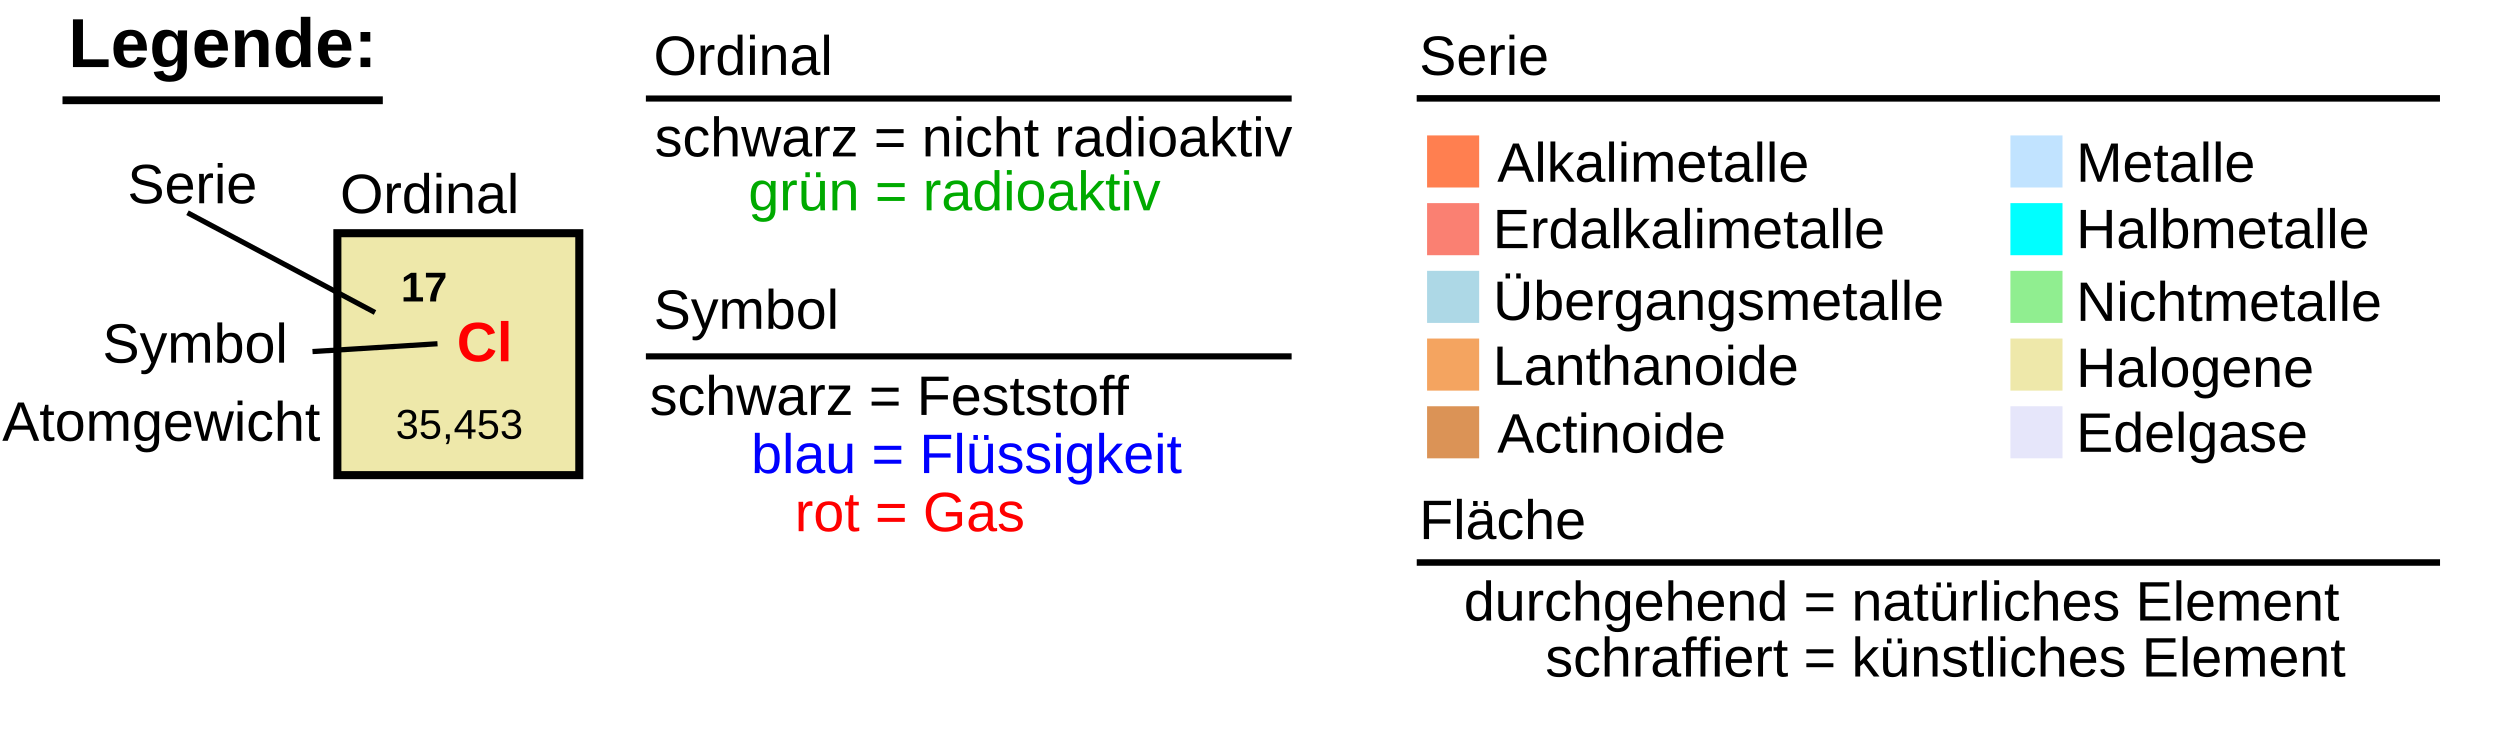
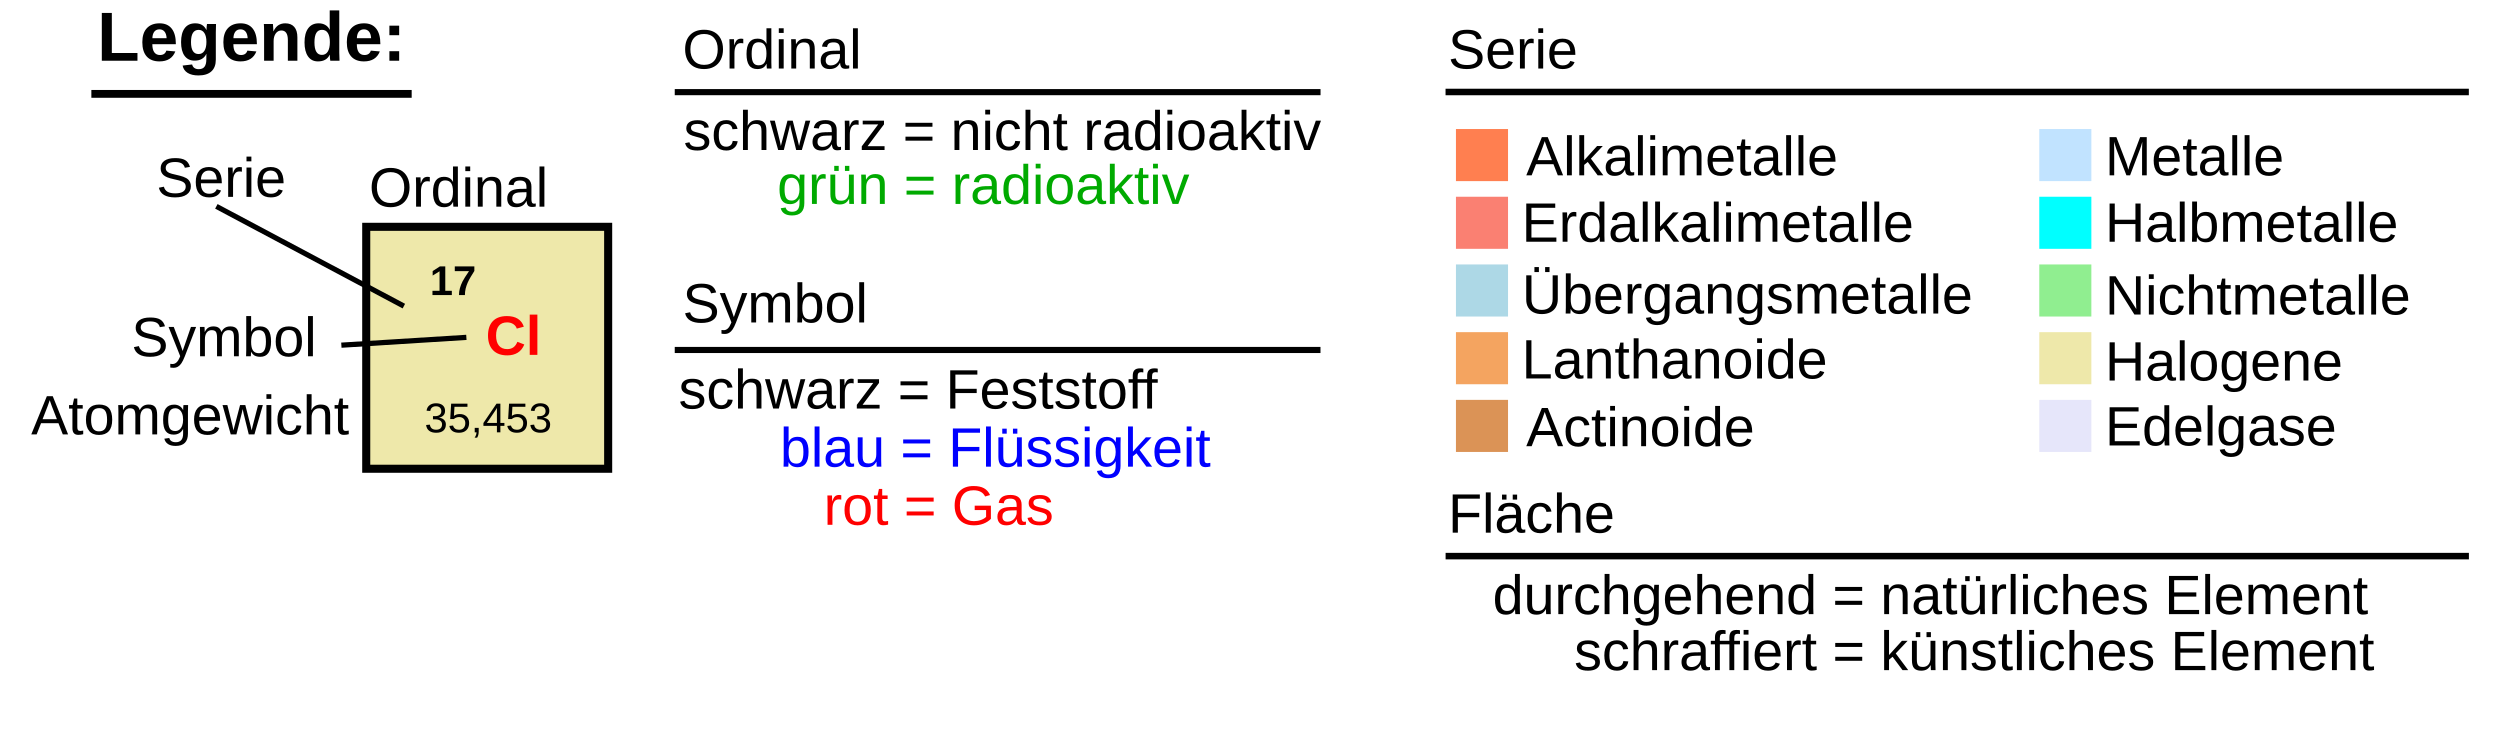
- <svg xmlns="http://www.w3.org/2000/svg" width="480" height="140" viewBox="0 0 480 140" version="1.1" id="svg970">
+ <svg xmlns="http://www.w3.org/2000/svg" width="960" height="280" viewBox="0 0 960 280" version="1.1" id="svg970">
  <defs id="defs964" />
-   <g id="layer1" transform="translate(0,-251.8687)">
-     <rect id="LegBoxRand" x="64.774" y="296.643" width="46.452" height="46.452" style="font-size:12px;font-family:'Liberation Sans';fill:#eee8aa;fill-opacity:1;stroke:#000000;stroke-width:1.548;stroke-linecap:square" />
-     <path style="font-size:12px;font-family:'Liberation Sans';fill:#000000;stroke:#000000;stroke-width:1;stroke-miterlimit:4;stroke-dasharray:none" d="M 72,311.869 36,292.717" id="LegLinieSerie" />
-     <text id="text1503" style="font-weight:bold;font-size:9px;font-family:'Liberation Sans', sans-serif;text-anchor:end;fill:#ff0000;stroke:none;stroke-width:0.75;stroke-linecap:square" x="98.387" y="321.226">
-       <tspan style="font-size:10.667px" id="tspan932">Cl</tspan>
+   <g id="layer1" transform="translate(0,-111.8687)">
+     <rect id="LegBoxRand" x="140.632" y="198.965" width="92.903" height="92.903" style="font-size:12px;font-family:'Liberation Sans';fill:#eee8aa;fill-opacity:1;stroke:#000000;stroke-width:3.097;stroke-linecap:square" />
+     <path style="font-size:12px;font-family:'Liberation Sans';fill:#000000;stroke:#000000;stroke-width:2;stroke-miterlimit:4;stroke-dasharray:none" d="M 155.083,229.417 83.083,191.113" id="LegLinieSerie" />
+     <text id="text1503" style="font-weight:bold;font-size:18px;font-family:'Liberation Sans';text-anchor:end;fill:#ff0000;stroke:none;stroke-width:1.5;stroke-linecap:square" x="207.858" y="248.131">
+       <tspan style="font-size:21.333px;stroke-width:1.5" id="tspan932">Cl</tspan>
    </text>
-     <text id="text1505" style="font-weight:bold;font-size:9px;font-family:'Liberation Sans', sans-serif;text-anchor:start;fill:#000000;stroke:none;stroke-width:0.75;stroke-linecap:square" x="76.984" y="309.751">
-       <tspan style="font-style:normal;font-variant:normal;font-weight:bold;font-stretch:normal;font-size:8px;font-family:'Liberation Sans', sans-serif;-inkscape-font-specification:'Liberation Sans, sans-serif Bold'" id="tspan934">17</tspan>
+     <text id="text1505" style="font-weight:bold;font-size:18px;font-family:'Liberation Sans';text-anchor:start;fill:#000000;stroke:none;stroke-width:1.5;stroke-linecap:square" x="165.052" y="225.182">
+       <tspan style="font-style:normal;font-variant:normal;font-weight:bold;font-stretch:normal;font-size:16px;font-family:'Liberation Sans';-inkscape-font-specification:'Liberation Sans, sans-serif Bold';stroke-width:1.5" id="tspan934">17</tspan>
    </text>
-     <text id="text1509" style="font-size:6.75px;font-family:'Liberation Sans', sans-serif;text-anchor:start;fill:#000000;stroke:none;stroke-width:0.75;stroke-linecap:square" x="75.963" y="336.108">
-       <tspan style="font-size:8px" id="tspan930">35,453</tspan>
+     <text id="text1509" style="font-size:13.5px;font-family:'Liberation Sans';text-anchor:start;fill:#000000;stroke:none;stroke-width:1.5;stroke-linecap:square" x="163.01" y="277.896">
+       <tspan style="font-size:16px;stroke-width:1.5" id="tspan930">35,453</tspan>
    </text>
-     <text id="text1515" style="font-size:10.667px;font-family:'Liberation Sans', sans-serif;text-anchor:middle;fill:#000000;stroke:none;stroke-width:0.75;stroke-linecap:square;-inkscape-font-specification:'Liberation Sans, sans-serif, Normal';font-weight:normal;font-style:normal;font-stretch:normal;font-variant:normal;text-align:center;writing-mode:lr;font-variant-ligatures:normal;font-variant-caps:normal;font-variant-numeric:normal;font-feature-settings:normal;" x="82.5" y="292.778">
-       <tspan style="font-size:10.667px;-inkscape-font-specification:'Liberation Sans, sans-serif, Normal';font-family:'Liberation Sans', sans-serif;font-weight:normal;font-style:normal;font-stretch:normal;font-variant:normal;text-anchor:middle;text-align:center;writing-mode:lr;font-variant-ligatures:normal;font-variant-caps:normal;font-variant-numeric:normal;font-feature-settings:normal;" id="tspan928">Ordinal</tspan>
+     <text id="text1515" style="font-style:normal;font-variant:normal;font-weight:normal;font-stretch:normal;font-size:21.333px;font-family:'Liberation Sans';-inkscape-font-specification:'Liberation Sans, sans-serif, Normal';font-variant-ligatures:normal;font-variant-caps:normal;font-variant-numeric:normal;font-feature-settings:normal;text-align:center;writing-mode:lr-tb;text-anchor:middle;fill:#000000;stroke:none;stroke-width:1.5;stroke-linecap:square" x="176.083" y="191.234">
+       <tspan style="font-style:normal;font-variant:normal;font-weight:normal;font-stretch:normal;font-size:21.333px;font-family:'Liberation Sans';-inkscape-font-specification:'Liberation Sans, sans-serif, Normal';font-variant-ligatures:normal;font-variant-caps:normal;font-variant-numeric:normal;font-feature-settings:normal;text-align:center;writing-mode:lr-tb;text-anchor:middle;stroke-width:1.5" id="tspan928">Ordinal</tspan>
    </text>
-     <text id="text1517" style="font-size:10.667px;font-family:'Liberation Sans', sans-serif;text-anchor:end;fill:#000000;stroke:none;stroke-width:0.75;stroke-linecap:square;-inkscape-font-specification:'Liberation Sans, sans-serif, Normal';font-weight:normal;font-style:normal;font-stretch:normal;font-variant:normal;text-align:end;writing-mode:lr;font-variant-ligatures:normal;font-variant-caps:normal;font-variant-numeric:normal;font-feature-settings:normal;" x="55.25" y="321.501">Symbol</text>
-     <text id="text1519" style="font-size:10.667px;font-family:'Liberation Sans', sans-serif;text-anchor:end;fill:#000000;stroke:none;stroke-width:0.75;stroke-linecap:square;-inkscape-font-specification:'Liberation Sans, sans-serif, Normal';font-weight:normal;font-style:normal;font-stretch:normal;font-variant:normal;text-align:end;writing-mode:lr;font-variant-ligatures:normal;font-variant-caps:normal;font-variant-numeric:normal;font-feature-settings:normal;" x="61.5" y="336.501">
-       <tspan style="font-size:10.667px;-inkscape-font-specification:'Liberation Sans, sans-serif, Normal';font-family:'Liberation Sans', sans-serif;font-weight:normal;font-style:normal;font-stretch:normal;font-variant:normal;text-anchor:end;text-align:end;writing-mode:lr;font-variant-ligatures:normal;font-variant-caps:normal;font-variant-numeric:normal;font-feature-settings:normal;" id="tspan911">Atomgewicht</tspan>
+     <text id="text1517" style="font-style:normal;font-variant:normal;font-weight:normal;font-stretch:normal;font-size:21.333px;font-family:'Liberation Sans';-inkscape-font-specification:'Liberation Sans, sans-serif, Normal';font-variant-ligatures:normal;font-variant-caps:normal;font-variant-numeric:normal;font-feature-settings:normal;text-align:end;writing-mode:lr-tb;text-anchor:end;fill:#000000;stroke:none;stroke-width:1.5;stroke-linecap:square" x="121.583" y="248.681">Symbol</text>
+     <text id="text1519" style="font-style:normal;font-variant:normal;font-weight:normal;font-stretch:normal;font-size:21.333px;font-family:'Liberation Sans';-inkscape-font-specification:'Liberation Sans, sans-serif, Normal';font-variant-ligatures:normal;font-variant-caps:normal;font-variant-numeric:normal;font-feature-settings:normal;text-align:end;writing-mode:lr-tb;text-anchor:end;fill:#000000;stroke:none;stroke-width:1.5;stroke-linecap:square" x="134.083" y="278.682">
+       <tspan style="font-style:normal;font-variant:normal;font-weight:normal;font-stretch:normal;font-size:21.333px;font-family:'Liberation Sans';-inkscape-font-specification:'Liberation Sans, sans-serif, Normal';font-variant-ligatures:normal;font-variant-caps:normal;font-variant-numeric:normal;font-feature-settings:normal;text-align:end;writing-mode:lr-tb;text-anchor:end;stroke-width:1.5" id="tspan911">Atomgewicht</tspan>
    </text>
-     <text id="text1525" style="font-size:10.667px;font-family:'Liberation Sans', sans-serif;text-anchor:middle;fill:#000000;stroke:none;stroke-width:0.75;stroke-linecap:square;-inkscape-font-specification:'Liberation Sans, sans-serif, Normal';font-weight:normal;font-style:normal;font-stretch:normal;font-variant:normal;text-align:center;writing-mode:lr;font-variant-ligatures:normal;font-variant-caps:normal;font-variant-numeric:normal;font-feature-settings:normal;" x="36.929" y="290.894">
-       <tspan id="tspan890" style="font-size:10.667px;stroke-width:0.75;-inkscape-font-specification:'Liberation Sans, sans-serif, Normal';font-family:'Liberation Sans', sans-serif;font-weight:normal;font-style:normal;font-stretch:normal;font-variant:normal;text-anchor:middle;text-align:center;writing-mode:lr;font-variant-ligatures:normal;font-variant-caps:normal;font-variant-numeric:normal;font-feature-settings:normal;">Serie</tspan>
+     <text id="text1525" style="font-style:normal;font-variant:normal;font-weight:normal;font-stretch:normal;font-size:21.333px;font-family:'Liberation Sans';-inkscape-font-specification:'Liberation Sans, sans-serif, Normal';font-variant-ligatures:normal;font-variant-caps:normal;font-variant-numeric:normal;font-feature-settings:normal;text-align:center;writing-mode:lr-tb;text-anchor:middle;fill:#000000;stroke:none;stroke-width:1.5;stroke-linecap:square" x="84.941" y="187.468">
+       <tspan id="tspan890" style="font-style:normal;font-variant:normal;font-weight:normal;font-stretch:normal;font-size:21.333px;font-family:'Liberation Sans';-inkscape-font-specification:'Liberation Sans, sans-serif, Normal';font-variant-ligatures:normal;font-variant-caps:normal;font-variant-numeric:normal;font-feature-settings:normal;text-align:center;writing-mode:lr-tb;text-anchor:middle;stroke-width:1.5">Serie</tspan>
    </text>
-     <text id="text1529" style="font-size:9px;font-family:'Liberation Sans', sans-serif;fill:#000000;stroke:none;stroke-width:0.75;stroke-linecap:square" y="266.251" x="125.495">
-       <tspan style="font-size:10.667px" id="tspan1794">Ordinal</tspan>
+     <text id="text1529" style="font-size:18px;font-family:'Liberation Sans';fill:#000000;stroke:none;stroke-width:1.5;stroke-linecap:square" y="138.182" x="262.073">
+       <tspan style="font-size:21.333px;stroke-width:1.5" id="tspan1794">Ordinal</tspan>
    </text>
-     <line id="line1531" style="font-size:12px;font-family:'Liberation Sans', sans-serif;fill:none;stroke:#000000;stroke-width:1.175;stroke-linecap:square" y2="270.786" x2="247.412" y1="270.786" x1="124.597" />
-     <text id="text1537" style="font-style:normal;font-variant:normal;font-weight:normal;font-stretch:normal;font-size:9px;font-family:'Liberation Sans';-inkscape-font-specification:'Liberation Sans, Normal';font-variant-ligatures:normal;font-variant-caps:normal;font-variant-numeric:normal;font-feature-settings:normal;text-align:start;writing-mode:lr-tb;text-anchor:start;fill:#000000;stroke:none;stroke-width:0.75;stroke-linecap:square" x="125.703" y="281.894">
-       <tspan id="tspan9444" x="125.703" y="281.894" style="font-size:10.667px;stroke-width:0.75">schwarz = nicht radioaktiv</tspan>
+     <line id="line1531" style="font-size:12px;font-family:'Liberation Sans';fill:none;stroke:#000000;stroke-width:2.351;stroke-linecap:square" y2="147.251" x2="505.908" y1="147.251" x1="260.278" />
+     <text id="text1537" style="font-style:normal;font-variant:normal;font-weight:normal;font-stretch:normal;font-size:18px;font-family:'Liberation Sans';-inkscape-font-specification:'Liberation Sans, Normal';font-variant-ligatures:normal;font-variant-caps:normal;font-variant-numeric:normal;font-feature-settings:normal;text-align:start;writing-mode:lr-tb;text-anchor:start;fill:#000000;stroke:none;stroke-width:1.5;stroke-linecap:square" x="262.489" y="169.467">
+       <tspan id="tspan9444" x="262.489" y="169.467" style="font-size:21.333px;stroke-width:1.5">schwarz = nicht radioaktiv</tspan>
    </text>
-     <text id="text1543" style="font-style:normal;font-variant:normal;font-weight:normal;font-stretch:normal;font-size:9px;font-family:'Liberation Sans';-inkscape-font-specification:'Liberation Sans, Normal';font-variant-ligatures:normal;font-variant-caps:normal;font-variant-numeric:normal;font-feature-settings:normal;text-align:start;writing-mode:lr-tb;text-anchor:start;fill:#00aa00;stroke:none;stroke-width:0.75;stroke-linecap:square" x="143.679" y="292.251">
-       <tspan id="tspan9442" x="143.679" y="292.251" style="font-size:10.667px;stroke-width:0.75">grün = radioaktiv</tspan>
+     <text id="text1543" style="font-style:normal;font-variant:normal;font-weight:normal;font-stretch:normal;font-size:18px;font-family:'Liberation Sans';-inkscape-font-specification:'Liberation Sans, Normal';font-variant-ligatures:normal;font-variant-caps:normal;font-variant-numeric:normal;font-feature-settings:normal;text-align:start;writing-mode:lr-tb;text-anchor:start;fill:#00aa00;stroke:none;stroke-width:1.5;stroke-linecap:square" x="298.44" y="190.182">
+       <tspan id="tspan9442" x="298.44" y="190.182" style="font-size:21.333px;stroke-width:1.5">grün = radioaktiv</tspan>
    </text>
-     <text id="text1546" style="font-size:9px;font-family:'Liberation Sans', sans-serif;fill:#000000;stroke:none;stroke-width:0.75;stroke-linecap:square" y="315.001" x="125.515">
-       <tspan style="font-size:10.667px" id="tspan1796">Symbol</tspan>
+     <text id="text1546" style="font-size:18px;font-family:'Liberation Sans';fill:#000000;stroke:none;stroke-width:1.5;stroke-linecap:square" y="235.682" x="262.114">
+       <tspan style="font-size:21.333px;stroke-width:1.5" id="tspan1796">Symbol</tspan>
    </text>
-     <line id="line1548" style="font-size:12px;font-family:'Liberation Sans', sans-serif;fill:none;stroke:#000000;stroke-width:1.175;stroke-linecap:square" y2="320.291" x2="247.403" y1="320.291" x1="124.597" />
-     <text id="text1554" style="font-style:normal;font-variant:normal;font-weight:normal;font-stretch:normal;font-size:9px;font-family:'Liberation Sans';-inkscape-font-specification:'Liberation Sans, Normal';font-variant-ligatures:normal;font-variant-caps:normal;font-variant-numeric:normal;font-feature-settings:normal;text-align:start;writing-mode:lr-tb;text-anchor:start;fill:#000000;stroke:none;stroke-width:0.75;stroke-linecap:square" x="124.75" y="331.537">
-       <tspan id="tspan9463" x="124.75" y="331.537" style="font-size:10.667px;stroke-width:0.75">schwarz = Feststoff</tspan>
+     <line id="line1548" style="font-size:12px;font-family:'Liberation Sans';fill:none;stroke:#000000;stroke-width:2.351;stroke-linecap:square" y2="246.26" x2="505.888" y1="246.26" x1="260.278" />
+     <text id="text1554" style="font-style:normal;font-variant:normal;font-weight:normal;font-stretch:normal;font-size:18px;font-family:'Liberation Sans';-inkscape-font-specification:'Liberation Sans, Normal';font-variant-ligatures:normal;font-variant-caps:normal;font-variant-numeric:normal;font-feature-settings:normal;text-align:start;writing-mode:lr-tb;text-anchor:start;fill:#000000;stroke:none;stroke-width:1.5;stroke-linecap:square" x="260.583" y="268.753">
+       <tspan id="tspan9463" x="260.583" y="268.753" style="font-size:21.333px;stroke-width:1.5">schwarz = Feststoff</tspan>
    </text>
-     <text id="text1560" style="font-style:normal;font-variant:normal;font-weight:normal;font-stretch:normal;font-size:9px;font-family:'Liberation Sans';-inkscape-font-specification:'Liberation Sans, Normal';font-variant-ligatures:normal;font-variant-caps:normal;font-variant-numeric:normal;font-feature-settings:normal;text-align:start;writing-mode:lr-tb;text-anchor:start;fill:#0000ff;stroke:none;stroke-width:0.75;stroke-linecap:square" x="144.214" y="342.698">
-       <tspan id="tspan9465" x="144.214" y="342.698" style="font-size:10.667px;stroke-width:0.75">blau = Flüssigkeit</tspan>
+     <text id="text1560" style="font-style:normal;font-variant:normal;font-weight:normal;font-stretch:normal;font-size:18px;font-family:'Liberation Sans';-inkscape-font-specification:'Liberation Sans, Normal';font-variant-ligatures:normal;font-variant-caps:normal;font-variant-numeric:normal;font-feature-settings:normal;text-align:start;writing-mode:lr-tb;text-anchor:start;fill:#0000ff;stroke:none;stroke-width:1.5;stroke-linecap:square" x="299.512" y="291.074">
+       <tspan id="tspan9465" x="299.512" y="291.074" style="font-size:21.333px;stroke-width:1.5">blau = Flüssigkeit</tspan>
    </text>
-     <text id="text1566" style="font-style:normal;font-variant:normal;font-weight:normal;font-stretch:normal;font-size:9px;font-family:'Liberation Sans';-inkscape-font-specification:'Liberation Sans, Normal';font-variant-ligatures:normal;font-variant-caps:normal;font-variant-numeric:normal;font-feature-settings:normal;text-align:start;writing-mode:lr-tb;text-anchor:start;fill:#ff0000;stroke:none;stroke-width:0.75;stroke-linecap:square" x="152.607" y="353.858">
-       <tspan id="tspan9467" x="152.607" y="353.858" style="font-size:10.667px;stroke-width:0.75">rot = Gas</tspan>
+     <text id="text1566" style="font-style:normal;font-variant:normal;font-weight:normal;font-stretch:normal;font-size:18px;font-family:'Liberation Sans';-inkscape-font-specification:'Liberation Sans, Normal';font-variant-ligatures:normal;font-variant-caps:normal;font-variant-numeric:normal;font-feature-settings:normal;text-align:start;writing-mode:lr-tb;text-anchor:start;fill:#ff0000;stroke:none;stroke-width:1.5;stroke-linecap:square" x="316.298" y="313.396">
+       <tspan id="tspan9467" x="316.298" y="313.396" style="font-size:21.333px;stroke-width:1.5">rot = Gas</tspan>
    </text>
-     <text style="font-size:9px;font-family:'Liberation Sans', sans-serif;fill:#000000;stroke:none;stroke-width:0.75;stroke-linecap:square" id="text1569" y="266.251" x="272.5">
-       <tspan style="font-size:10.667px" id="tspan1779">Serie</tspan>
+     <text style="font-size:18px;font-family:'Liberation Sans';fill:#000000;stroke:none;stroke-width:1.5;stroke-linecap:square" id="text1569" y="138.182" x="556.084">
+       <tspan style="font-size:21.333px;stroke-width:1.5" id="tspan1779">Serie</tspan>
    </text>
-     <line id="line1571" style="font-size:12px;font-family:'Liberation Sans', sans-serif;fill:none;stroke:#000000;stroke-width:1.252;stroke-linecap:square" y2="270.756" x2="467.85" y1="270.756" x1="272.63" />
-     <rect style="font-size:12px;font-family:'Liberation Sans', sans-serif;fill:#ff7f50;fill-opacity:1;stroke:none;stroke-width:1;stroke-linecap:square" id="SmallFarbe01" height="10" width="10" y="277.869" x="274" />
-     <rect style="font-size:12px;font-family:'Liberation Sans', sans-serif;fill:#fa8072;fill-opacity:1;stroke:none;stroke-width:1;stroke-linecap:square" id="SmallFarbe02" height="10" width="10" y="290.869" x="274" />
-     <rect style="font-size:12px;font-family:'Liberation Sans', sans-serif;fill:#add8e6;fill-opacity:1;stroke:none;stroke-width:1;stroke-linecap:square" id="SmallFarbe03" height="10" width="10" y="303.869" x="274" />
-     <rect style="font-size:12px;font-family:'Liberation Sans', sans-serif;fill:#f4a460;fill-opacity:1;stroke:none;stroke-width:1;stroke-linecap:square" id="SmallFarbe04" height="10" width="10" y="316.869" x="274" />
-     <rect style="font-size:12px;font-family:'Liberation Sans', sans-serif;fill:#db9356;fill-opacity:1;stroke:none;stroke-width:1;stroke-linecap:square" id="SmallFarbe05" height="10" width="10" y="329.869" x="274" />
-     <rect style="font-size:12px;font-family:'Liberation Sans', sans-serif;fill:#c1e3ff;fill-opacity:1;stroke:none;stroke-width:1;stroke-linecap:square" id="SmallFarbe06" height="10" width="10" y="277.869" x="386" />
-     <rect style="font-size:12px;font-family:'Liberation Sans', sans-serif;fill:#00ffff;fill-opacity:1;stroke:none;stroke-width:1;stroke-linecap:square" id="SmallFarbe07" height="10" width="10" y="290.869" x="386" />
-     <rect style="font-size:12px;font-family:'Liberation Sans', sans-serif;fill:#90ee90;fill-opacity:1;stroke:none;stroke-width:1;stroke-linecap:square" id="SmallFarbe08" height="10" width="10" y="303.869" x="386" />
-     <rect style="font-size:12px;font-family:'Liberation Sans', sans-serif;fill:#eee8aa;fill-opacity:1;stroke:none;stroke-width:1;stroke-linecap:square" id="SmallFarbe09" height="10" width="10" y="316.869" x="386" />
-     <rect style="font-size:12px;font-family:'Liberation Sans', sans-serif;fill:#e6e6fa;fill-opacity:1;stroke:none;stroke-width:1;stroke-linecap:square" id="SmallFarbe10" height="10" width="10" y="329.869" x="386" />
-     <text style="font-style:normal;font-variant:normal;font-weight:normal;font-stretch:normal;font-size:10.667px;font-family:'Liberation Sans';-inkscape-font-specification:'Liberation Sans, Normal';font-variant-ligatures:normal;font-variant-caps:normal;font-variant-numeric:normal;font-feature-settings:normal;text-align:start;writing-mode:lr-tb;text-anchor:start;fill:#000000;stroke:none;stroke-width:0.75;stroke-linecap:square" id="text1583" y="286.765" x="287.48">Alkalimetalle</text>
-     <text style="font-style:normal;font-variant:normal;font-weight:normal;font-stretch:normal;font-size:10.667px;font-family:'Liberation Sans';-inkscape-font-specification:'Liberation Sans, Normal';font-variant-ligatures:normal;font-variant-caps:normal;font-variant-numeric:normal;font-feature-settings:normal;text-align:start;writing-mode:lr-tb;text-anchor:start;fill:#000000;stroke:none;stroke-width:0.75;stroke-linecap:square" id="text1585" y="299.515" x="286.626">Erdalkalimetalle</text>
-     <text style="font-style:normal;font-variant:normal;font-weight:normal;font-stretch:normal;font-size:10.667px;font-family:'Liberation Sans';-inkscape-font-specification:'Liberation Sans, Normal';font-variant-ligatures:normal;font-variant-caps:normal;font-variant-numeric:normal;font-feature-settings:normal;text-align:start;writing-mode:lr-tb;text-anchor:start;fill:#000000;stroke:none;stroke-width:0.75;stroke-linecap:square" id="text1587" y="313.298" x="286.678">Übergangsmetalle</text>
-     <text style="font-style:normal;font-variant:normal;font-weight:normal;font-stretch:normal;font-size:10.667px;font-family:'Liberation Sans';-inkscape-font-specification:'Liberation Sans, Normal';font-variant-ligatures:normal;font-variant-caps:normal;font-variant-numeric:normal;font-feature-settings:normal;text-align:start;writing-mode:lr-tb;text-anchor:start;fill:#000000;stroke:none;stroke-width:0.75;stroke-linecap:square" id="text1589" y="325.765" x="286.626">Lanthanoide</text>
-     <text style="font-style:normal;font-variant:normal;font-weight:normal;font-stretch:normal;font-size:10.667px;font-family:'Liberation Sans';-inkscape-font-specification:'Liberation Sans, Normal';font-variant-ligatures:normal;font-variant-caps:normal;font-variant-numeric:normal;font-feature-settings:normal;text-align:start;writing-mode:lr-tb;text-anchor:start;fill:#000000;stroke:none;stroke-width:0.75;stroke-linecap:square" id="text1591" y="338.765" x="287.48">Actinoide</text>
-     <text style="font-style:normal;font-variant:normal;font-weight:normal;font-stretch:normal;font-size:10.667px;font-family:'Liberation Sans';-inkscape-font-specification:'Liberation Sans, Normal';font-variant-ligatures:normal;font-variant-caps:normal;font-variant-numeric:normal;font-feature-settings:normal;text-align:start;writing-mode:lr-tb;text-anchor:start;fill:#000000;stroke:none;stroke-width:0.75;stroke-linecap:square" id="text1593" y="286.765" x="398.625">Metalle</text>
-     <text style="font-style:normal;font-variant:normal;font-weight:normal;font-stretch:normal;font-size:10.667px;font-family:'Liberation Sans';-inkscape-font-specification:'Liberation Sans, Normal';font-variant-ligatures:normal;font-variant-caps:normal;font-variant-numeric:normal;font-feature-settings:normal;text-align:start;writing-mode:lr-tb;text-anchor:start;fill:#000000;stroke:none;stroke-width:0.75;stroke-linecap:square" id="text1595" y="299.515" x="398.625">Halbmetalle</text>
-     <text style="font-style:normal;font-variant:normal;font-weight:normal;font-stretch:normal;font-size:10.667px;font-family:'Liberation Sans';-inkscape-font-specification:'Liberation Sans, Normal';font-variant-ligatures:normal;font-variant-caps:normal;font-variant-numeric:normal;font-feature-settings:normal;text-align:start;writing-mode:lr-tb;text-anchor:start;fill:#000000;stroke:none;stroke-width:0.75;stroke-linecap:square" id="text1597" y="313.479" x="398.625">Nichtmetalle</text>
-     <text style="font-style:normal;font-variant:normal;font-weight:normal;font-stretch:normal;font-size:10.667px;font-family:'Liberation Sans';-inkscape-font-specification:'Liberation Sans, Normal';font-variant-ligatures:normal;font-variant-caps:normal;font-variant-numeric:normal;font-feature-settings:normal;text-align:start;writing-mode:lr-tb;text-anchor:start;fill:#000000;stroke:none;stroke-width:0.75;stroke-linecap:square" id="text1599" y="326.155" x="398.625">Halogene</text>
-     <text style="font-style:normal;font-variant:normal;font-weight:normal;font-stretch:normal;font-size:10.667px;font-family:'Liberation Sans';-inkscape-font-specification:'Liberation Sans, Normal';font-variant-ligatures:normal;font-variant-caps:normal;font-variant-numeric:normal;font-feature-settings:normal;text-align:start;writing-mode:lr-tb;text-anchor:start;fill:#000000;stroke:none;stroke-width:0.75;stroke-linecap:square" id="text1601" y="338.619" x="398.625">Edelgase</text>
-     <text id="text1604" style="font-size:9px;font-family:'Liberation Sans', sans-serif;fill:#000000;stroke:none;stroke-width:0.75;stroke-linecap:square" y="355.369" x="272.5">
-       <tspan id="tspan1781" style="font-size:10.667px">Fläche</tspan>
+     <line id="line1571" style="font-size:12px;font-family:'Liberation Sans';fill:none;stroke:#000000;stroke-width:2.505;stroke-linecap:square" y2="147.192" x2="946.782" y1="147.192" x1="556.344" />
+     <rect style="font-size:12px;font-family:'Liberation Sans';fill:#ff7f50;fill-opacity:1;stroke:none;stroke-width:2;stroke-linecap:square" id="SmallFarbe01" height="20" width="20" y="161.417" x="559.084" />
+     <rect style="font-size:12px;font-family:'Liberation Sans';fill:#fa8072;fill-opacity:1;stroke:none;stroke-width:2;stroke-linecap:square" id="SmallFarbe02" height="20" width="20" y="187.417" x="559.084" />
+     <rect style="font-size:12px;font-family:'Liberation Sans';fill:#add8e6;fill-opacity:1;stroke:none;stroke-width:2;stroke-linecap:square" id="SmallFarbe03" height="20" width="20" y="213.417" x="559.084" />
+     <rect style="font-size:12px;font-family:'Liberation Sans';fill:#f4a460;fill-opacity:1;stroke:none;stroke-width:2;stroke-linecap:square" id="SmallFarbe04" height="20" width="20" y="239.417" x="559.084" />
+     <rect style="font-size:12px;font-family:'Liberation Sans';fill:#db9356;fill-opacity:1;stroke:none;stroke-width:2;stroke-linecap:square" id="SmallFarbe05" height="20" width="20" y="265.417" x="559.084" />
+     <rect style="font-size:12px;font-family:'Liberation Sans';fill:#c1e3ff;fill-opacity:1;stroke:none;stroke-width:2;stroke-linecap:square" id="SmallFarbe06" height="20" width="20" y="161.417" x="783.084" />
+     <rect style="font-size:12px;font-family:'Liberation Sans';fill:#00ffff;fill-opacity:1;stroke:none;stroke-width:2;stroke-linecap:square" id="SmallFarbe07" height="20" width="20" y="187.417" x="783.084" />
+     <rect style="font-size:12px;font-family:'Liberation Sans';fill:#90ee90;fill-opacity:1;stroke:none;stroke-width:2;stroke-linecap:square" id="SmallFarbe08" height="20" width="20" y="213.417" x="783.084" />
+     <rect style="font-size:12px;font-family:'Liberation Sans';fill:#eee8aa;fill-opacity:1;stroke:none;stroke-width:2;stroke-linecap:square" id="SmallFarbe09" height="20" width="20" y="239.417" x="783.084" />
+     <rect style="font-size:12px;font-family:'Liberation Sans';fill:#e6e6fa;fill-opacity:1;stroke:none;stroke-width:2;stroke-linecap:square" id="SmallFarbe10" height="20" width="20" y="265.417" x="783.084" />
+     <text style="font-style:normal;font-variant:normal;font-weight:normal;font-stretch:normal;font-size:21.333px;font-family:'Liberation Sans';-inkscape-font-specification:'Liberation Sans, Normal';font-variant-ligatures:normal;font-variant-caps:normal;font-variant-numeric:normal;font-feature-settings:normal;text-align:start;writing-mode:lr-tb;text-anchor:start;fill:#000000;stroke:none;stroke-width:1.5;stroke-linecap:square" id="text1583" y="179.208" x="586.043">Alkalimetalle</text>
+     <text style="font-style:normal;font-variant:normal;font-weight:normal;font-stretch:normal;font-size:21.333px;font-family:'Liberation Sans';-inkscape-font-specification:'Liberation Sans, Normal';font-variant-ligatures:normal;font-variant-caps:normal;font-variant-numeric:normal;font-feature-settings:normal;text-align:start;writing-mode:lr-tb;text-anchor:start;fill:#000000;stroke:none;stroke-width:1.5;stroke-linecap:square" id="text1585" y="204.708" x="584.335">Erdalkalimetalle</text>
+     <text style="font-style:normal;font-variant:normal;font-weight:normal;font-stretch:normal;font-size:21.333px;font-family:'Liberation Sans';-inkscape-font-specification:'Liberation Sans, Normal';font-variant-ligatures:normal;font-variant-caps:normal;font-variant-numeric:normal;font-feature-settings:normal;text-align:start;writing-mode:lr-tb;text-anchor:start;fill:#000000;stroke:none;stroke-width:1.5;stroke-linecap:square" id="text1587" y="232.276" x="584.439">Übergangsmetalle</text>
+     <text style="font-style:normal;font-variant:normal;font-weight:normal;font-stretch:normal;font-size:21.333px;font-family:'Liberation Sans';-inkscape-font-specification:'Liberation Sans, Normal';font-variant-ligatures:normal;font-variant-caps:normal;font-variant-numeric:normal;font-feature-settings:normal;text-align:start;writing-mode:lr-tb;text-anchor:start;fill:#000000;stroke:none;stroke-width:1.5;stroke-linecap:square" id="text1589" y="257.208" x="584.335">Lanthanoide</text>
+     <text style="font-style:normal;font-variant:normal;font-weight:normal;font-stretch:normal;font-size:21.333px;font-family:'Liberation Sans';-inkscape-font-specification:'Liberation Sans, Normal';font-variant-ligatures:normal;font-variant-caps:normal;font-variant-numeric:normal;font-feature-settings:normal;text-align:start;writing-mode:lr-tb;text-anchor:start;fill:#000000;stroke:none;stroke-width:1.5;stroke-linecap:square" id="text1591" y="283.208" x="586.043">Actinoide</text>
+     <text style="font-style:normal;font-variant:normal;font-weight:normal;font-stretch:normal;font-size:21.333px;font-family:'Liberation Sans';-inkscape-font-specification:'Liberation Sans, Normal';font-variant-ligatures:normal;font-variant-caps:normal;font-variant-numeric:normal;font-feature-settings:normal;text-align:start;writing-mode:lr-tb;text-anchor:start;fill:#000000;stroke:none;stroke-width:1.5;stroke-linecap:square" id="text1593" y="179.208" x="808.334">Metalle</text>
+     <text style="font-style:normal;font-variant:normal;font-weight:normal;font-stretch:normal;font-size:21.333px;font-family:'Liberation Sans';-inkscape-font-specification:'Liberation Sans, Normal';font-variant-ligatures:normal;font-variant-caps:normal;font-variant-numeric:normal;font-feature-settings:normal;text-align:start;writing-mode:lr-tb;text-anchor:start;fill:#000000;stroke:none;stroke-width:1.5;stroke-linecap:square" id="text1595" y="204.708" x="808.334">Halbmetalle</text>
+     <text style="font-style:normal;font-variant:normal;font-weight:normal;font-stretch:normal;font-size:21.333px;font-family:'Liberation Sans';-inkscape-font-specification:'Liberation Sans, Normal';font-variant-ligatures:normal;font-variant-caps:normal;font-variant-numeric:normal;font-feature-settings:normal;text-align:start;writing-mode:lr-tb;text-anchor:start;fill:#000000;stroke:none;stroke-width:1.5;stroke-linecap:square" id="text1597" y="232.636" x="808.334">Nichtmetalle</text>
+     <text style="font-style:normal;font-variant:normal;font-weight:normal;font-stretch:normal;font-size:21.333px;font-family:'Liberation Sans';-inkscape-font-specification:'Liberation Sans, Normal';font-variant-ligatures:normal;font-variant-caps:normal;font-variant-numeric:normal;font-feature-settings:normal;text-align:start;writing-mode:lr-tb;text-anchor:start;fill:#000000;stroke:none;stroke-width:1.5;stroke-linecap:square" id="text1599" y="257.99" x="808.334">Halogene</text>
+     <text style="font-style:normal;font-variant:normal;font-weight:normal;font-stretch:normal;font-size:21.333px;font-family:'Liberation Sans';-inkscape-font-specification:'Liberation Sans, Normal';font-variant-ligatures:normal;font-variant-caps:normal;font-variant-numeric:normal;font-feature-settings:normal;text-align:start;writing-mode:lr-tb;text-anchor:start;fill:#000000;stroke:none;stroke-width:1.5;stroke-linecap:square" id="text1601" y="282.918" x="808.334">Edelgase</text>
+     <text id="text1604" style="font-size:18px;font-family:'Liberation Sans';fill:#000000;stroke:none;stroke-width:1.5;stroke-linecap:square" y="316.416" x="556.084">
+       <tspan id="tspan1781" style="font-size:21.333px;stroke-width:1.5">Fläche</tspan>
    </text>
-     <line id="line1606" style="font-size:12px;font-family:'Liberation Sans', sans-serif;fill:none;stroke:#000000;stroke-width:1.252;stroke-linecap:square" y2="359.869" x2="467.86" y1="359.869" x1="272.641" />
-     <text id="text1612" style="font-style:normal;font-variant:normal;font-weight:normal;font-stretch:normal;font-size:9px;font-family:'Liberation Sans';-inkscape-font-specification:'Liberation Sans, Normal';font-variant-ligatures:normal;font-variant-caps:normal;font-variant-numeric:normal;font-feature-settings:normal;text-align:start;writing-mode:lr-tb;text-anchor:start;fill:#000000;stroke:none;stroke-width:0.75;stroke-linecap:square" x="281.053" y="371.012">
-       <tspan id="tspan9426" x="281.053" y="371.012" style="font-size:10.667px;stroke-width:0.75">durchgehend = natürliches Element</tspan>
+     <line id="line1606" style="font-size:12px;font-family:'Liberation Sans';fill:none;stroke:#000000;stroke-width:2.505;stroke-linecap:square" y2="325.417" x2="946.804" y1="325.417" x1="556.365" />
+     <text id="text1612" style="font-style:normal;font-variant:normal;font-weight:normal;font-stretch:normal;font-size:18px;font-family:'Liberation Sans';-inkscape-font-specification:'Liberation Sans, Normal';font-variant-ligatures:normal;font-variant-caps:normal;font-variant-numeric:normal;font-feature-settings:normal;text-align:start;writing-mode:lr-tb;text-anchor:start;fill:#000000;stroke:none;stroke-width:1.5;stroke-linecap:square" x="573.188" y="347.704">
+       <tspan id="tspan9426" x="573.188" y="347.704" style="font-size:21.333px;stroke-width:1.5">durchgehend = natürliches Element</tspan>
    </text>
-     <text id="text1618" style="font-style:normal;font-variant:normal;font-weight:normal;font-stretch:normal;font-size:9px;font-family:'Liberation Sans';-inkscape-font-specification:'Liberation Sans, Normal';font-variant-ligatures:normal;font-variant-caps:normal;font-variant-numeric:normal;font-feature-settings:normal;text-align:start;writing-mode:lr-tb;text-anchor:start;fill:#000000;stroke:none;stroke-width:0.75;stroke-linecap:square" x="296.704" y="381.765">
-       <tspan id="tspan9428" x="296.704" y="381.765" style="font-size:10.667px;stroke-width:0.75">schraffiert = künstliches Element</tspan>
+     <text id="text1618" style="font-style:normal;font-variant:normal;font-weight:normal;font-stretch:normal;font-size:18px;font-family:'Liberation Sans';-inkscape-font-specification:'Liberation Sans, Normal';font-variant-ligatures:normal;font-variant-caps:normal;font-variant-numeric:normal;font-feature-settings:normal;text-align:start;writing-mode:lr-tb;text-anchor:start;fill:#000000;stroke:none;stroke-width:1.5;stroke-linecap:square" x="604.49" y="369.208">
+       <tspan id="tspan9428" x="604.49" y="369.208" style="font-size:21.333px;stroke-width:1.5">schraffiert = künstliches Element</tspan>
    </text>
-     <text x="42.75" y="264.751" style="font-weight:bold;font-size:12px;font-family:'Liberation Sans', sans-serif;text-anchor:middle;fill:#000000;stroke:none;stroke-width:0.75;stroke-linecap:square" id="text1488">
-       <tspan id="tspan888" style="font-size:13.333px;stroke-width:0.75">Legende:</tspan>
+     <text x="96.583" y="135.182" style="font-weight:bold;font-size:24px;font-family:'Liberation Sans';text-anchor:middle;fill:#000000;stroke:none;stroke-width:1.5;stroke-linecap:square" id="text1488">
+       <tspan id="tspan888" style="font-size:26.667px;stroke-width:1.5">Legende:</tspan>
    </text>
-     <line x1="12.75" y1="271.119" x2="72.75" y2="271.119" style="font-weight:bold;font-size:16px;font-family:'Liberation Sans', sans-serif;fill:none;stroke:#000000;stroke-width:1.5;stroke-linecap:square" id="line1490" />
-     <path id="path1106" d="m 84,317.869 -24,1.5" style="font-size:12px;font-family:'Liberation Sans';fill:#000000;stroke:#000000;stroke-width:1;stroke-miterlimit:4;stroke-dasharray:none" />
+     <line x1="36.583" y1="147.917" x2="156.583" y2="147.917" style="font-weight:bold;font-size:16px;font-family:'Liberation Sans';fill:none;stroke:#000000;stroke-width:3;stroke-linecap:square" id="line1490" />
+     <path id="path1106" d="m 179.083,241.417 -48,3" style="font-size:12px;font-family:'Liberation Sans';fill:#000000;stroke:#000000;stroke-width:2;stroke-miterlimit:4;stroke-dasharray:none" />
  </g>
</svg>
